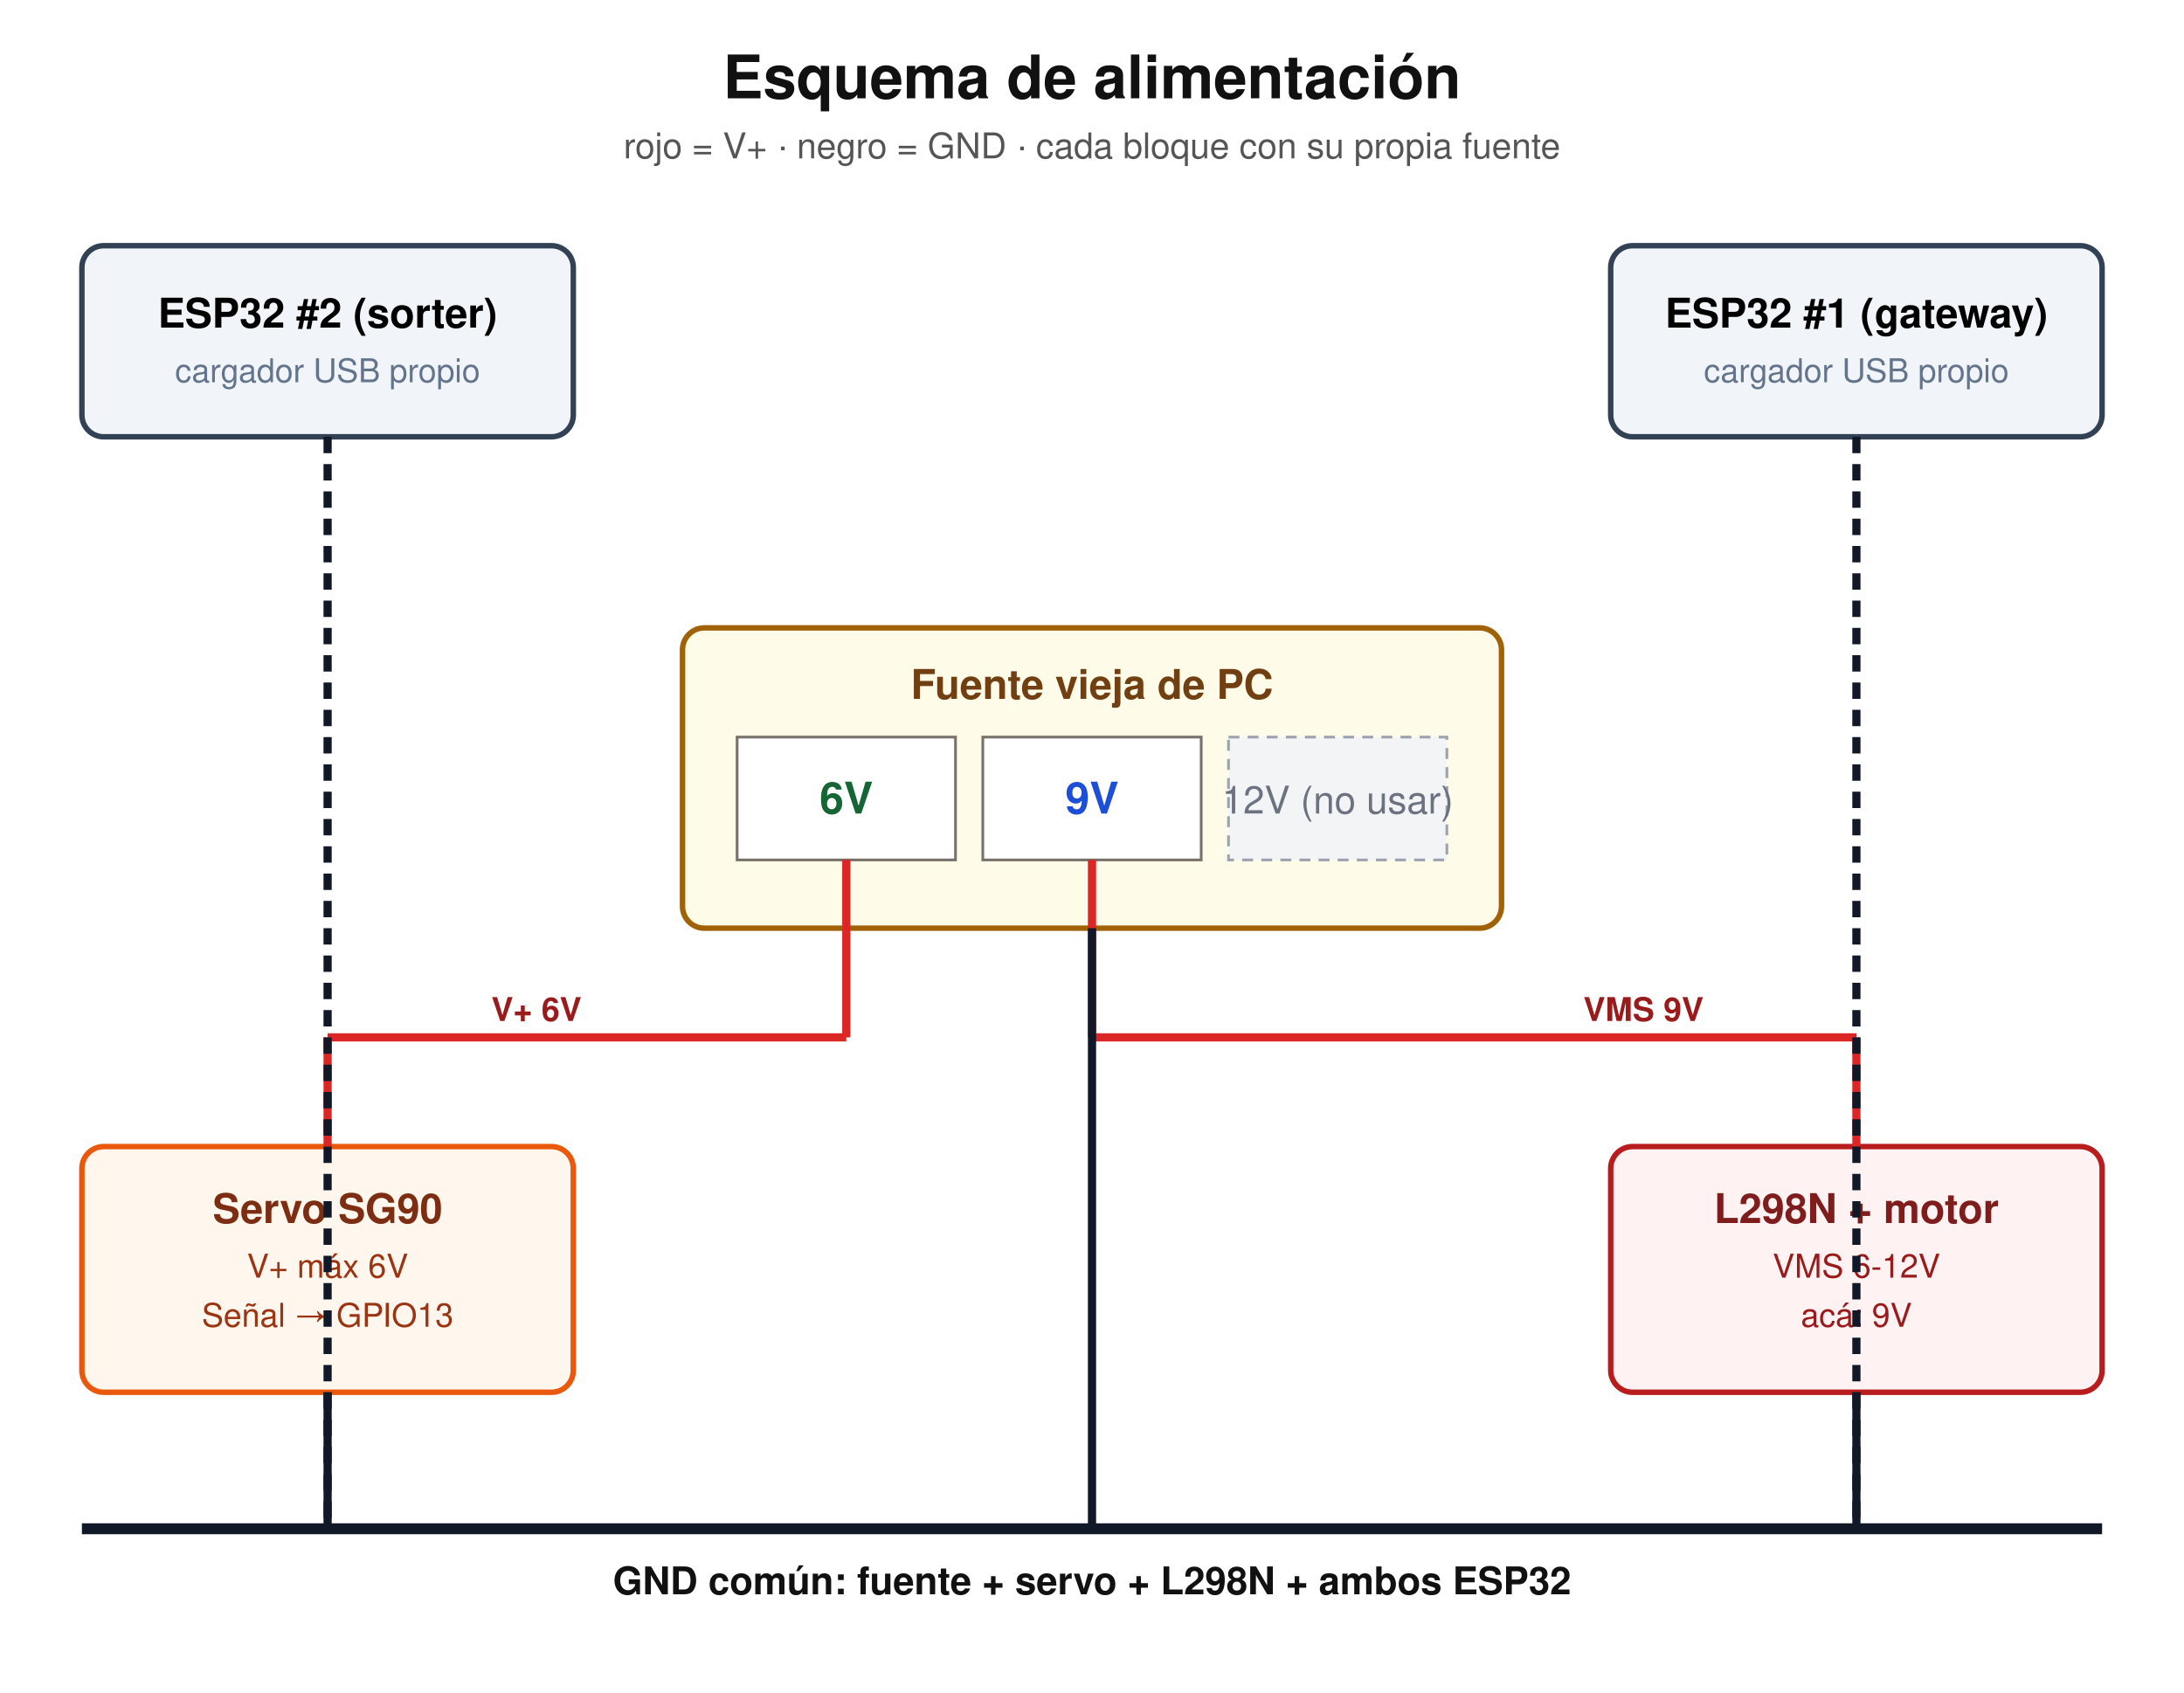
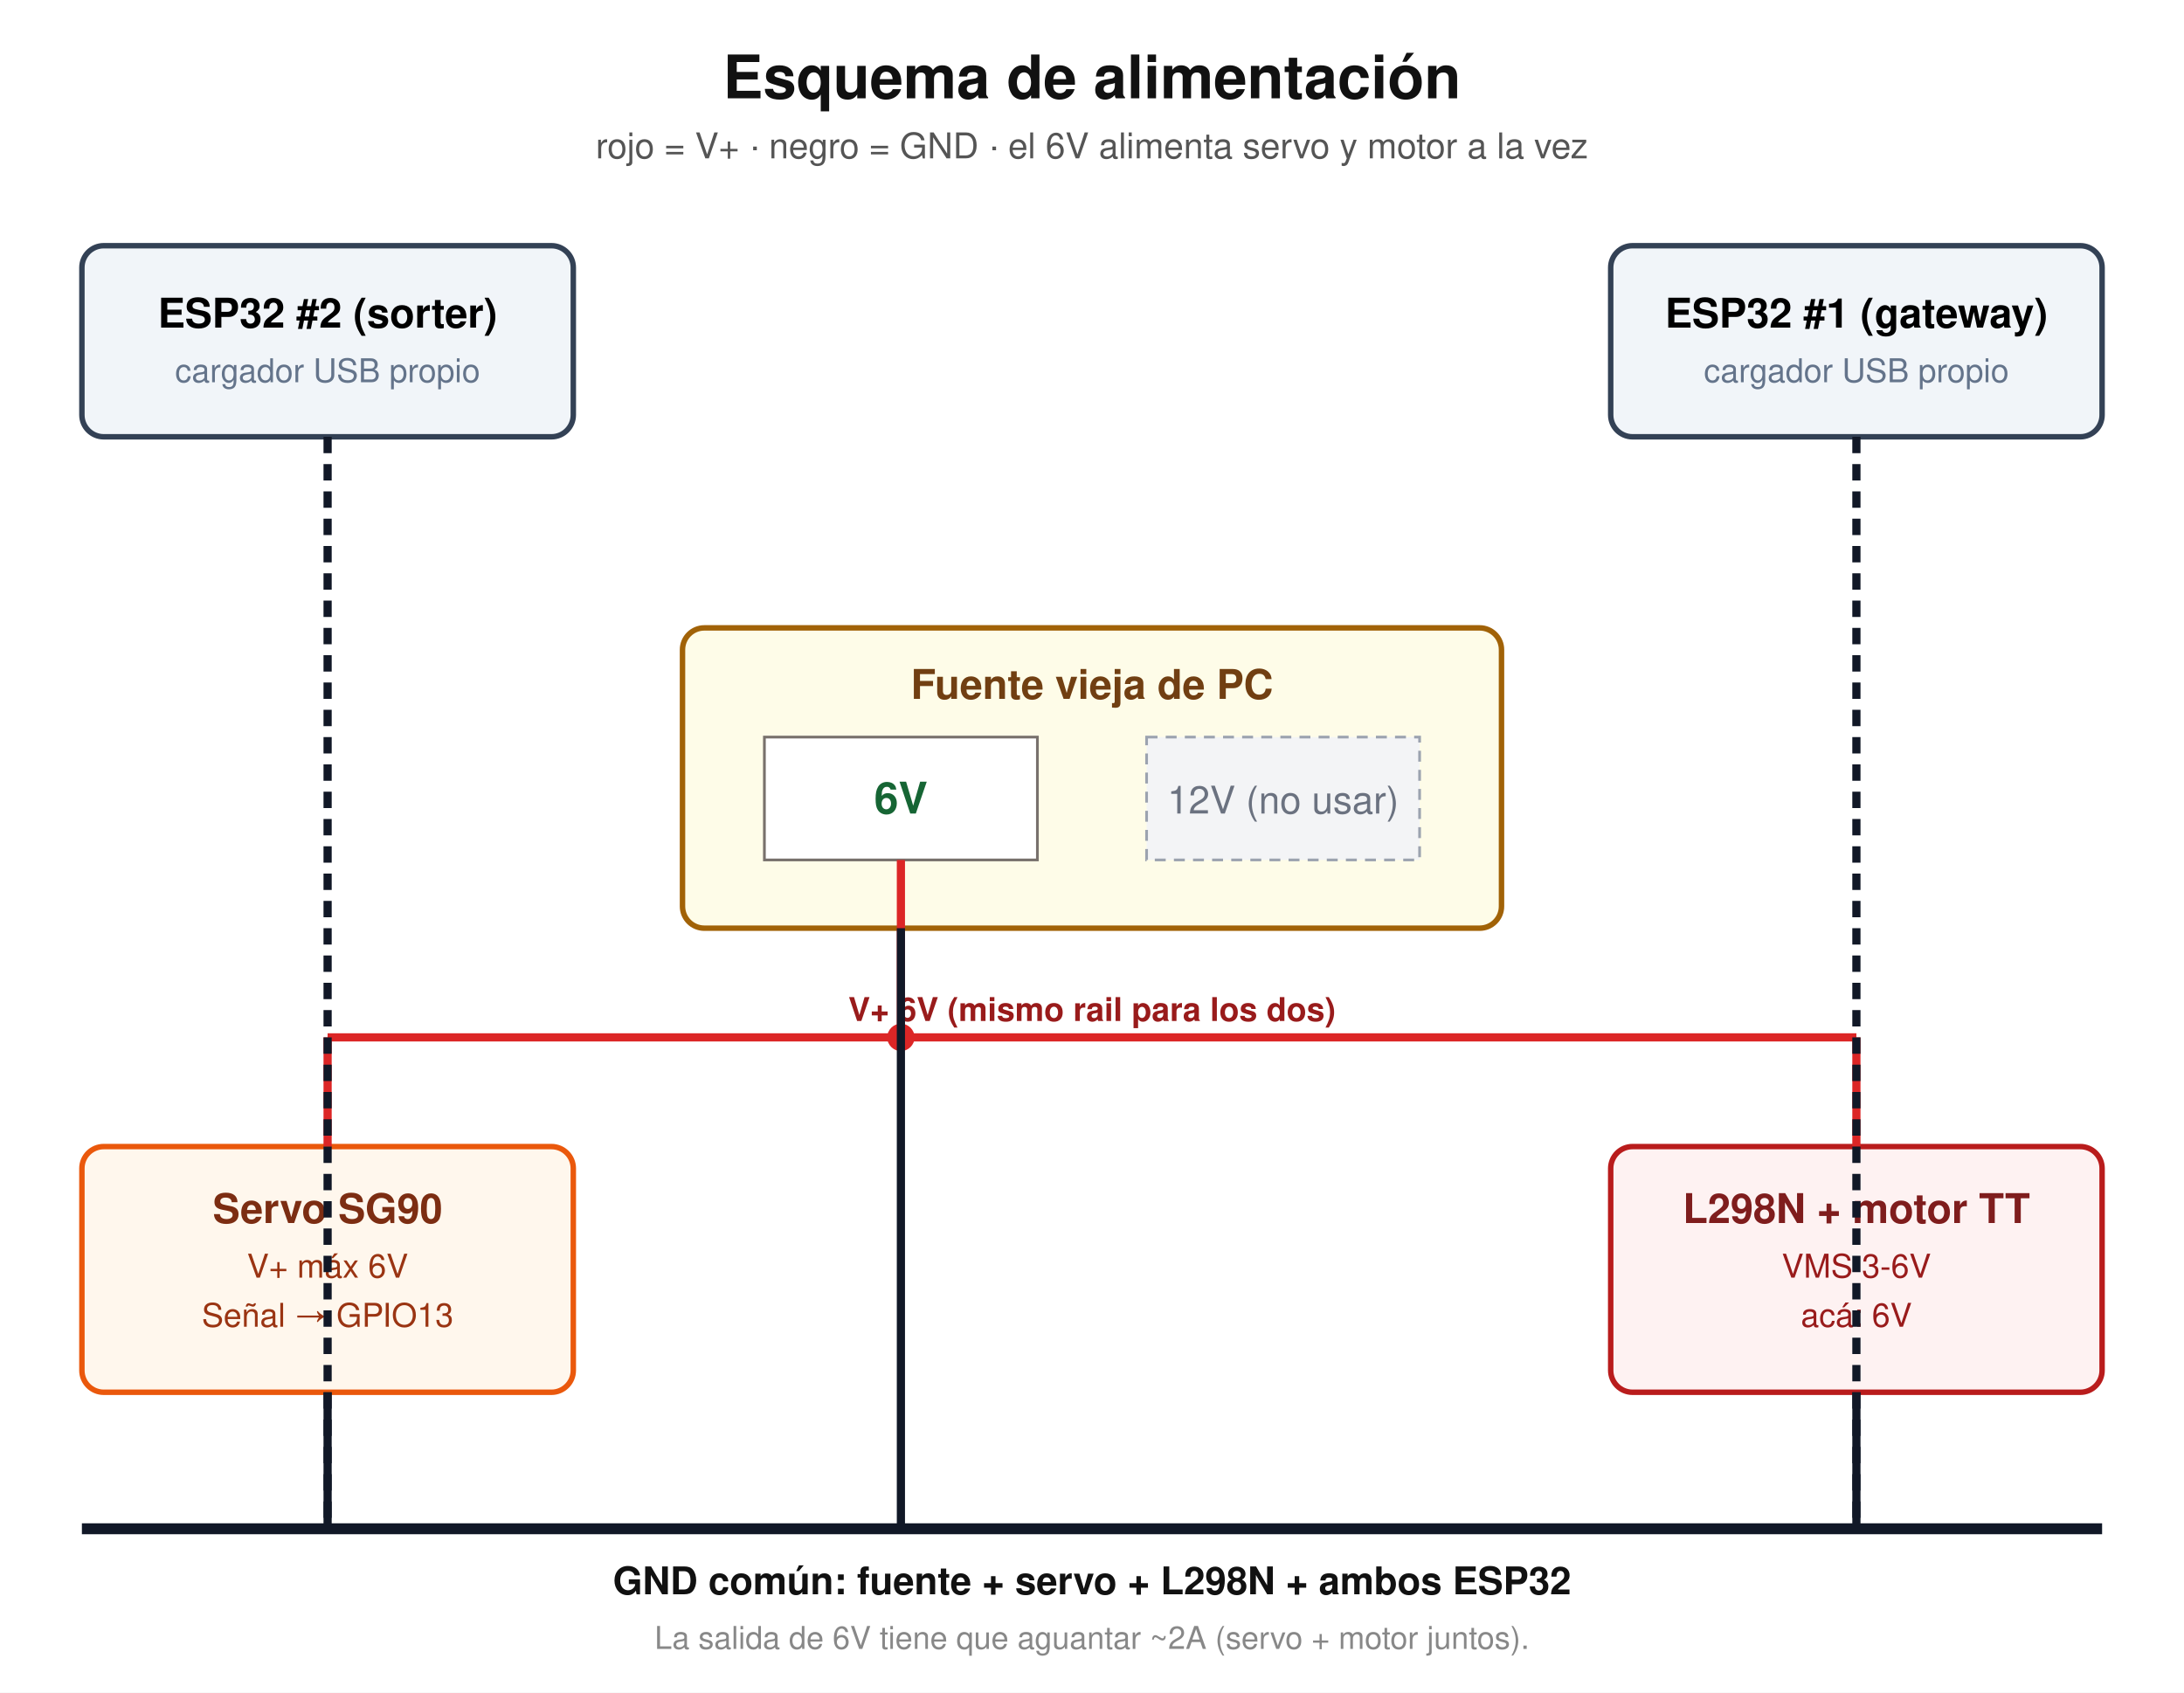
<svg xmlns="http://www.w3.org/2000/svg" viewBox="0 0 800 620" font-family="Segoe UI, Helvetica, Arial, sans-serif">
  <rect x="0" y="0" width="800" height="620" fill="#ffffff" />
  <text x="400" y="36" text-anchor="middle" font-size="22" font-weight="800" fill="#111">Esquema de alimentación</text>
-   <text x="400" y="58" text-anchor="middle" font-size="13" fill="#555">rojo = V+ · negro = GND · cada bloque con su propia fuente</text>
+   <text x="400" y="58" text-anchor="middle" font-size="13" fill="#555">rojo = V+ · negro = GND · el 6V alimenta servo y motor a la vez</text>
  <rect x="30" y="90" width="180" height="70" rx="8" fill="#f1f5f9" stroke="#334155" stroke-width="2" />
  <text x="120" y="120" text-anchor="middle" font-size="15" font-weight="700">ESP32 #2 (sorter)</text>
  <text x="120" y="140" text-anchor="middle" font-size="12" fill="#64748b">cargador USB propio</text>
  <rect x="590" y="90" width="180" height="70" rx="8" fill="#f1f5f9" stroke="#334155" stroke-width="2" />
  <text x="680" y="120" text-anchor="middle" font-size="15" font-weight="700">ESP32 #1 (gateway)</text>
  <text x="680" y="140" text-anchor="middle" font-size="12" fill="#64748b">cargador USB propio</text>
  <rect x="250" y="230" width="300" height="110" rx="8" fill="#fefce8" stroke="#a16207" stroke-width="2" />
  <text x="400" y="256" text-anchor="middle" font-size="15" font-weight="700" fill="#713f12">Fuente vieja de PC</text>
-   <rect x="270" y="270" width="80" height="45" fill="#ffffff" stroke="#78716c" />
-   <text x="310" y="298" text-anchor="middle" font-size="16" font-weight="800" fill="#166534">6V</text>
-   <rect x="360" y="270" width="80" height="45" fill="#ffffff" stroke="#78716c" />
-   <text x="400" y="298" text-anchor="middle" font-size="16" font-weight="800" fill="#1d4ed8">9V</text>
-   <rect x="450" y="270" width="80" height="45" fill="#f3f4f6" stroke="#9ca3af" stroke-dasharray="4 3" />
-   <text x="490" y="298" text-anchor="middle" font-size="14" fill="#6b7280">12V (no usar)</text>
+   <rect x="280" y="270" width="100" height="45" fill="#ffffff" stroke="#78716c" />
+   <text x="330" y="298" text-anchor="middle" font-size="16" font-weight="800" fill="#166534">6V</text>
+   <rect x="420" y="270" width="100" height="45" fill="#f3f4f6" stroke="#9ca3af" stroke-dasharray="4 3" />
+   <text x="470" y="298" text-anchor="middle" font-size="14" fill="#6b7280">12V (no usar)</text>
  <rect x="30" y="420" width="180" height="90" rx="8" fill="#fff7ed" stroke="#ea580c" stroke-width="2" />
  <text x="120" y="448" text-anchor="middle" font-size="15" font-weight="700" fill="#7c2d12">Servo SG90</text>
  <text x="120" y="468" text-anchor="middle" font-size="12" fill="#9a3412">V+ máx 6V</text>
  <text x="120" y="486" text-anchor="middle" font-size="12" fill="#9a3412">Señal → GPIO13</text>
  <rect x="590" y="420" width="180" height="90" rx="8" fill="#fef2f2" stroke="#b91c1c" stroke-width="2" />
-   <text x="680" y="448" text-anchor="middle" font-size="15" font-weight="700" fill="#7f1d1d">L298N + motor</text>
-   <text x="680" y="468" text-anchor="middle" font-size="12" fill="#991b1b">VMS 6-12V</text>
-   <text x="680" y="486" text-anchor="middle" font-size="12" fill="#991b1b">acá: 9V</text>
-   <line x1="310" y1="315" x2="310" y2="380" stroke="#dc2626" stroke-width="3" />
-   <line x1="310" y1="380" x2="120" y2="380" stroke="#dc2626" stroke-width="3" />
+   <text x="680" y="448" text-anchor="middle" font-size="15" font-weight="700" fill="#7f1d1d">L298N + motor TT</text>
+   <text x="680" y="468" text-anchor="middle" font-size="12" fill="#991b1b">VMS 3-6V</text>
+   <text x="680" y="486" text-anchor="middle" font-size="12" fill="#991b1b">acá: 6V</text>
+   <line x1="330" y1="315" x2="330" y2="380" stroke="#dc2626" stroke-width="3" />
+   <circle cx="330" cy="380" r="5" fill="#dc2626" />
+   <line x1="330" y1="380" x2="120" y2="380" stroke="#dc2626" stroke-width="3" />
  <line x1="120" y1="380" x2="120" y2="420" stroke="#dc2626" stroke-width="3" />
-   <text x="180" y="374" font-size="12" fill="#991b1b" font-weight="700">V+ 6V</text>
-   <line x1="400" y1="315" x2="400" y2="380" stroke="#dc2626" stroke-width="3" />
-   <line x1="400" y1="380" x2="680" y2="380" stroke="#dc2626" stroke-width="3" />
+   <line x1="330" y1="380" x2="680" y2="380" stroke="#dc2626" stroke-width="3" />
  <line x1="680" y1="380" x2="680" y2="420" stroke="#dc2626" stroke-width="3" />
-   <text x="580" y="374" font-size="12" fill="#991b1b" font-weight="700">VMS 9V</text>
+   <text x="400" y="374" text-anchor="middle" font-size="12" fill="#991b1b" font-weight="700">V+ 6V (mismo rail para los dos)</text>
  <line x1="30" y1="560" x2="770" y2="560" stroke="#111827" stroke-width="4" />
  <line x1="120" y1="510" x2="120" y2="560" stroke="#111827" stroke-width="3" />
  <line x1="680" y1="510" x2="680" y2="560" stroke="#111827" stroke-width="3" />
-   <line x1="400" y1="340" x2="400" y2="560" stroke="#111827" stroke-width="3" />
+   <line x1="330" y1="340" x2="330" y2="560" stroke="#111827" stroke-width="3" />
  <line x1="120" y1="160" x2="120" y2="560" stroke="#111827" stroke-width="3" stroke-dasharray="6 4" />
  <line x1="680" y1="160" x2="680" y2="560" stroke="#111827" stroke-width="3" stroke-dasharray="6 4" />
  <text x="400" y="584" text-anchor="middle" font-size="14" font-weight="800" fill="#111">GND común: fuente + servo + L298N + ambos ESP32</text>
-   <rect x="30" y="600" width="0" height="0" />
+   <text x="400" y="604" text-anchor="middle" font-size="11.5" fill="#888">La salida de 6V tiene que aguantar ~2A (servo + motor juntos).</text>
</svg>
